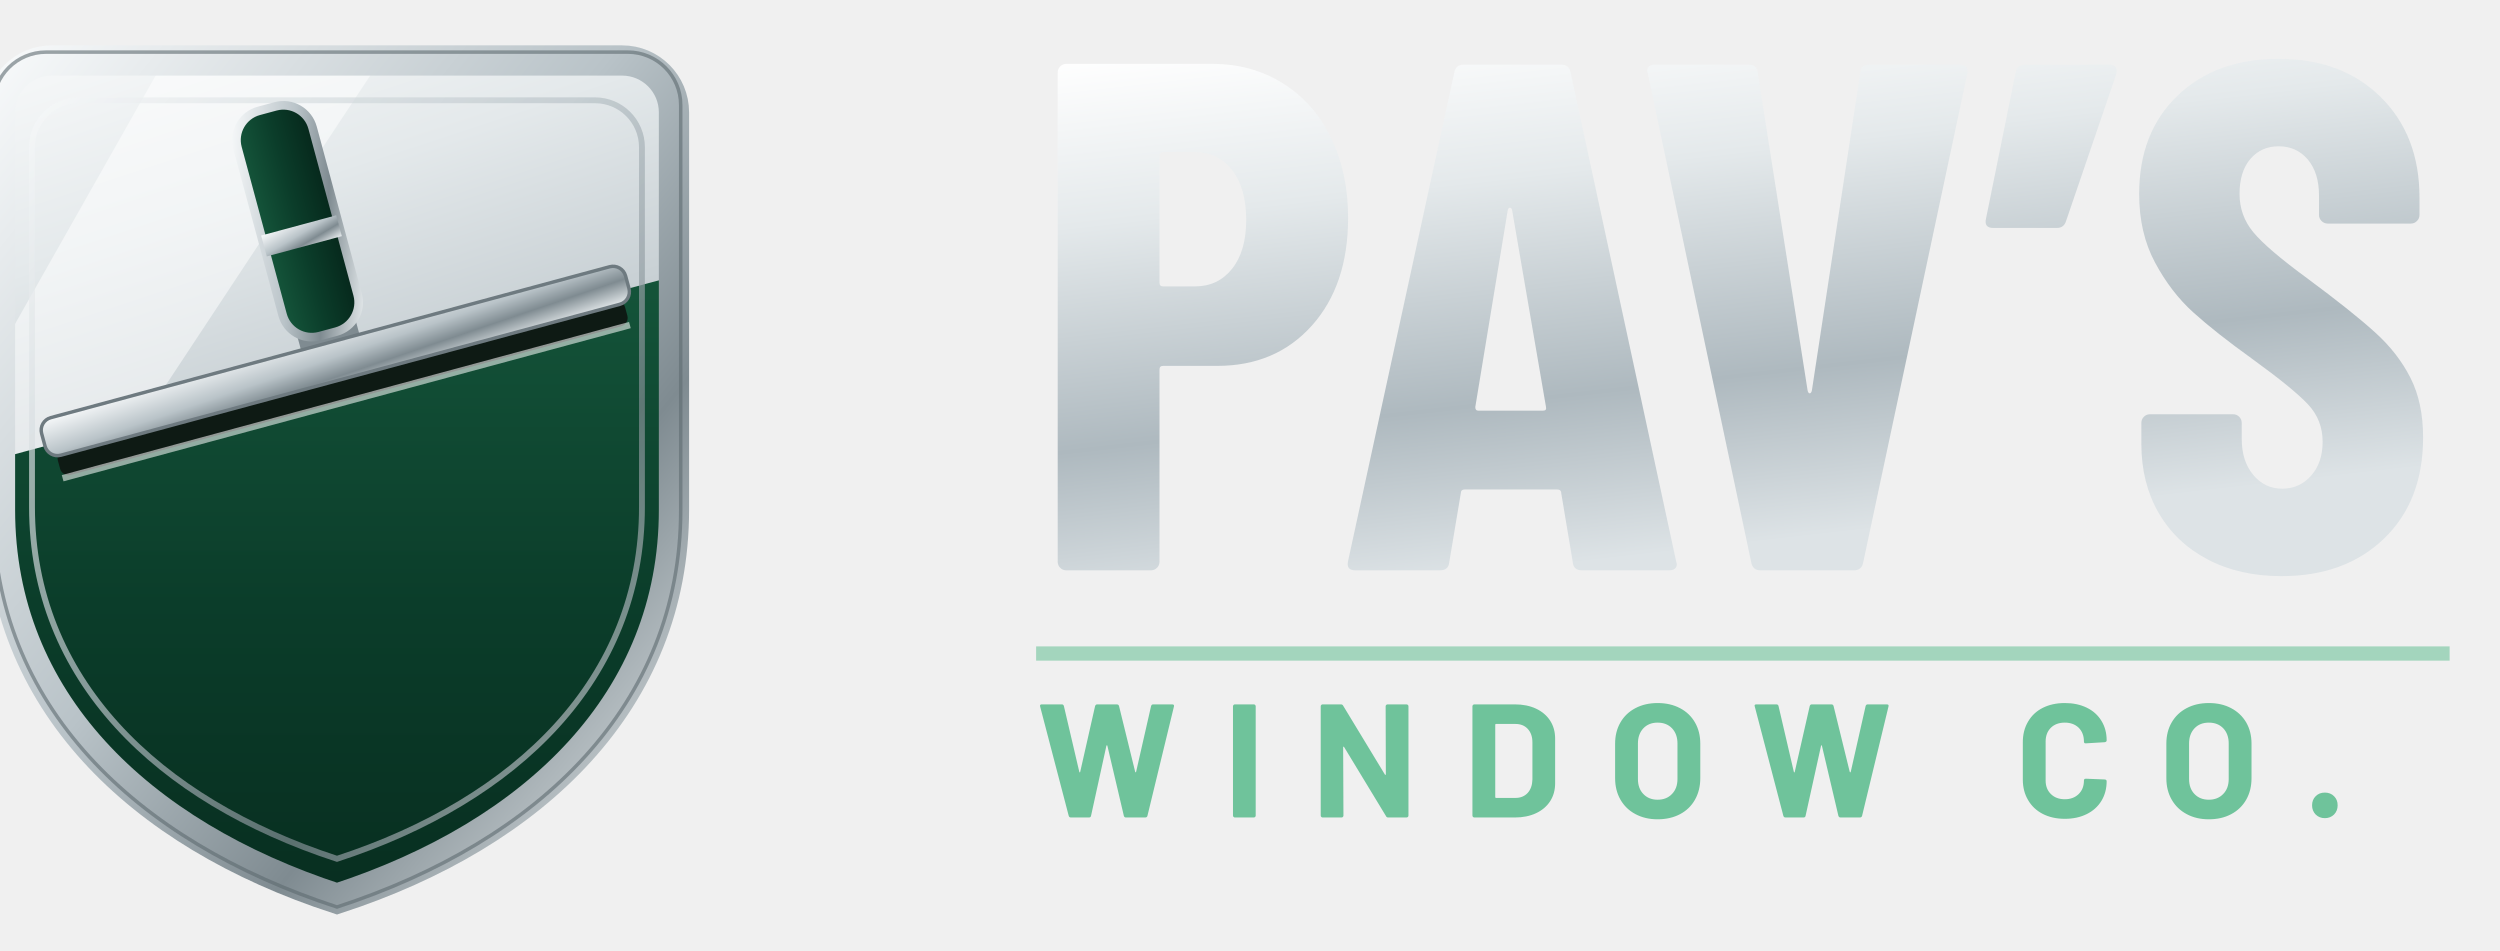
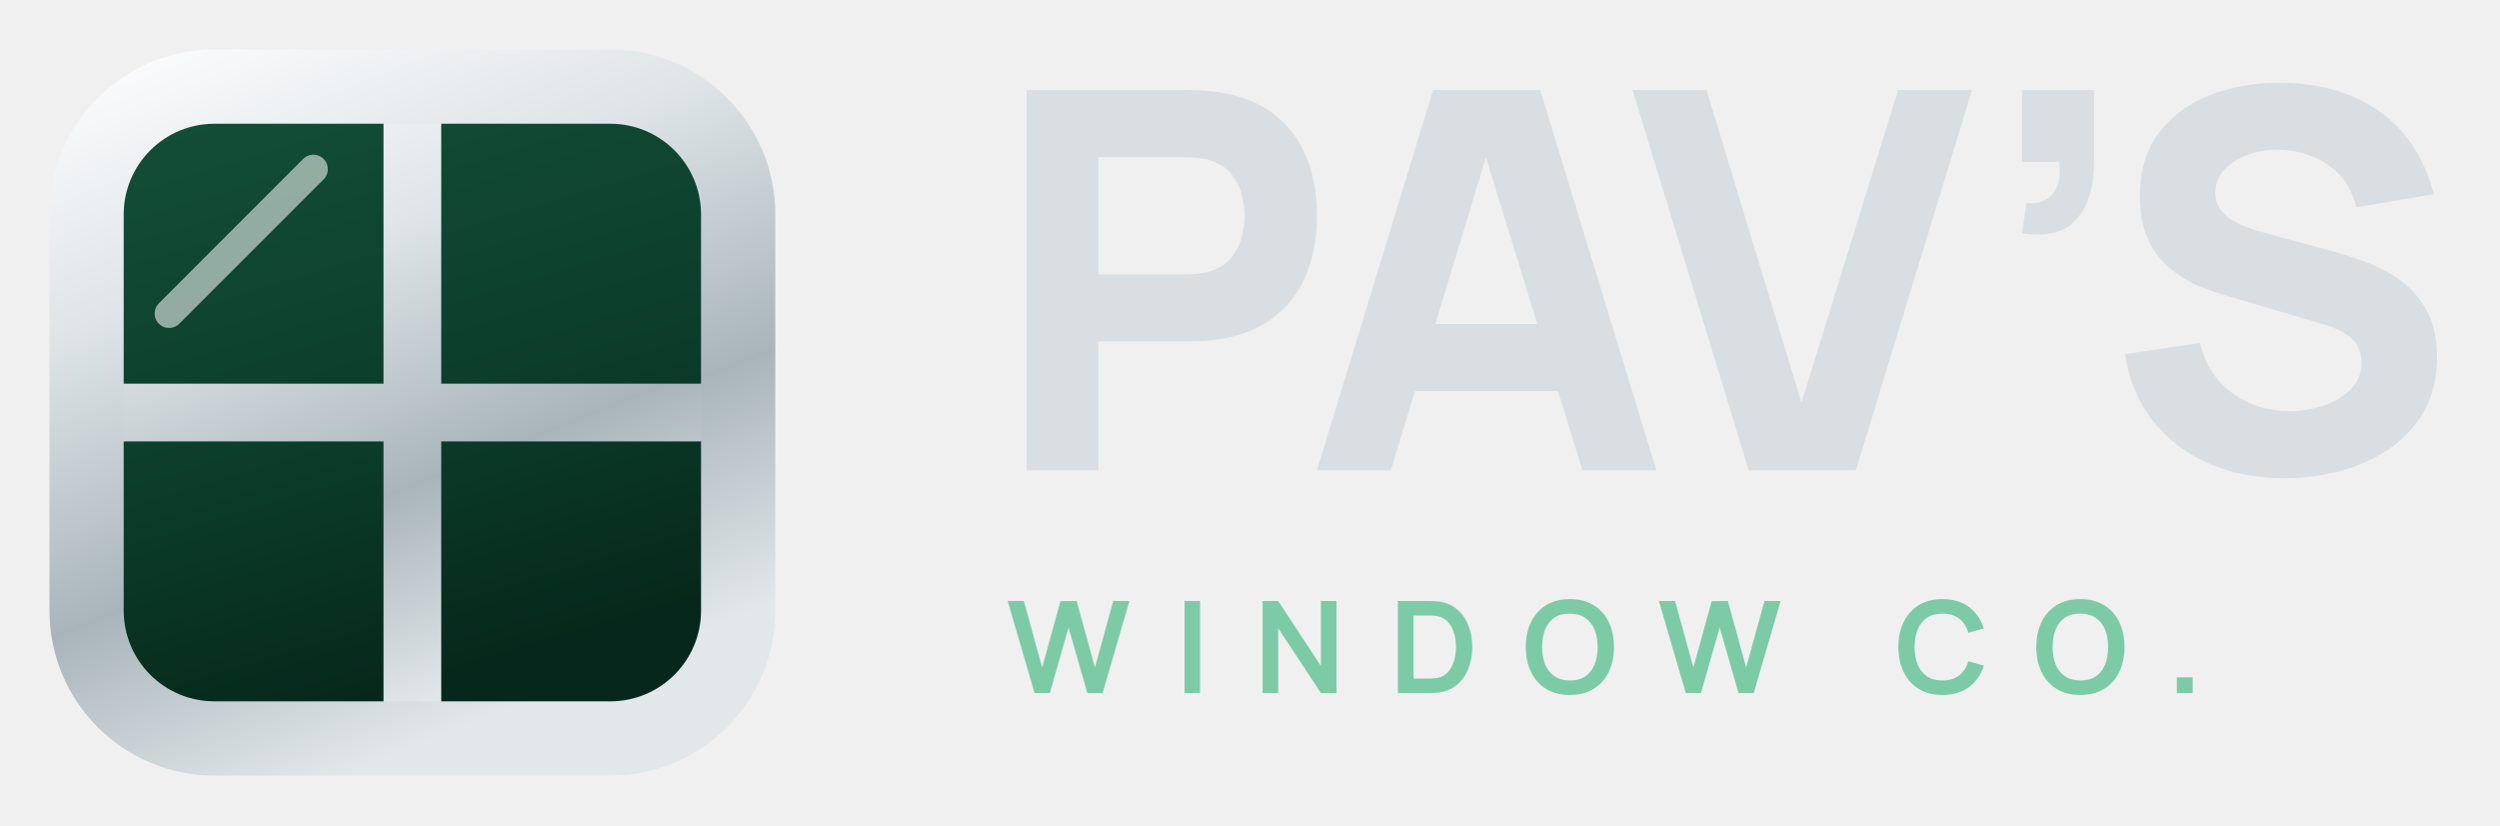
- <svg xmlns="http://www.w3.org/2000/svg" viewBox="0 0 263 100" width="263" height="100">
+ <svg xmlns="http://www.w3.org/2000/svg" viewBox="0 0 303 100" width="303" height="100">
  <defs>
-     <clipPath id="lh-night-c">
-       <path d="M34 14H166A12 12 0 0 1 178 26V118C178 162 146 193 100 208C54 193 22 162 22 118V26A12 12 0 0 1 34 14Z" />
-     </clipPath>
-     <linearGradient id="lh-night-silver" x1="0" y1="0" x2="0.3" y2="1">
+     <linearGradient id="lh-night-silver" x1="0" y1="0" x2="0.4" y2="1">
      <stop offset="0" stop-color="#FFFFFF" />
-       <stop offset="0.3" stop-color="#E4E9EB" />
-       <stop offset="0.7" stop-color="#AEB9BF" />
-       <stop offset="1" stop-color="#DDE3E6" />
+       <stop offset="0.35" stop-color="#DEE4E7" />
+       <stop offset="0.7" stop-color="#A9B5BB" />
+       <stop offset="1" stop-color="#E2E7EA" />
    </linearGradient>
-     <linearGradient id="lh-night-rim" x1="0" y1="0" x2="1" y2="1">
-       <stop offset="0" stop-color="#F7F9FA" />
-       <stop offset="0.45" stop-color="#B9C3C8" />
-       <stop offset="0.7" stop-color="#7F8B91" />
+     <linearGradient id="lh-night-glass" x1="0" y1="0" x2="0.4" y2="1">
+       <stop offset="0" stop-color="#F2F5F6" />
+       <stop offset="0.5" stop-color="#C9D2D6" />
      <stop offset="1" stop-color="#E6EBED" />
    </linearGradient>
-     <linearGradient id="lh-night-green" x1="0" y1="0" x2="0" y2="1">
-       <stop offset="0" stop-color="#15563B" />
-       <stop offset="0.45" stop-color="#0B3D2A" />
-       <stop offset="1" stop-color="#06271B" />
-     </linearGradient>
-     <linearGradient id="lh-night-handle" x1="0" y1="0" x2="1" y2="0">
-       <stop offset="0" stop-color="#15563B" />
-       <stop offset="0.5" stop-color="#0B3D2A" />
+     <linearGradient id="lh-night-green" x1="0" y1="0" x2="0.3" y2="1">
+       <stop offset="0" stop-color="#14503A" />
+       <stop offset="0.6" stop-color="#0B3D2A" />
      <stop offset="1" stop-color="#06271B" />
    </linearGradient>
  </defs>
-   <g transform="translate(-10.00 0) scale(0.4545)">
-     <g clip-path="url(#lh-night-c)">
-       <rect width="200" height="220" fill="url(#lh-night-silver)" />
-       <path d="M60 14L110 14L40 120L0 120Z" fill="#FFFFFF" opacity="0.5" />
-       <path d="M0 112L200 58L200 240L0 240Z" fill="url(#lh-night-green)" />
-       <path d="M34 14H166A12 12 0 0 1 178 26V118C178 162 146 193 100 208C54 193 22 162 22 118V26A12 12 0 0 1 34 14Z" fill="none" stroke="url(#lh-night-rim)" stroke-width="1.5" opacity="0.7" transform="translate(100 111) scale(0.905) translate(-100 -111)" />
-     </g>
-     <g transform="translate(100 85) rotate(-15.11)">
-       <rect x="-7" y="-14" width="14" height="10" fill="#7F8B91" />
-       <rect x="-9" y="-62" width="18" height="54" rx="7" fill="url(#lh-night-handle)" stroke="url(#lh-night-rim)" stroke-width="2" />
-       <rect x="-9" y="-34" width="18" height="5" fill="url(#lh-night-rim)" />
-       <rect x="-68" y="2" width="136" height="6" rx="2" fill="#0E1A14" />
-       <rect x="-68" y="7.5" width="136" height="1.5" fill="#FFFFFF" opacity="0.55" />
-       <rect x="-70" y="-6" width="140" height="9" rx="3" fill="url(#lh-night-rim)" stroke="#6E7A80" stroke-width="0.8" />
-     </g>
-     <path d="M34 14H166A12 12 0 0 1 178 26V118C178 162 146 193 100 208C54 193 22 162 22 118V26A12 12 0 0 1 34 14Z" fill="none" stroke="url(#lh-night-rim)" stroke-width="7" />
-     <path d="M34 14H166A12 12 0 0 1 178 26V118C178 162 146 193 100 208C54 193 22 162 22 118V26A12 12 0 0 1 34 14Z" fill="none" stroke="#5E6A70" stroke-width="0.8" transform="translate(100 111) scale(1.02) translate(-100 -111)" opacity="0.6" />
-   </g>
-   <path d="M127.53 6.72Q131.71 6.72 134.98 8.78Q138.25 10.83 140.03 14.51Q141.82 18.20 141.82 22.91L141.82 22.91Q141.82 29.98 138.02 34.24Q134.22 38.49 128.06 38.49L128.06 38.49L122.36 38.49Q121.98 38.49 121.98 38.87L121.98 38.87L121.98 59.09Q121.98 59.47 121.72 59.73Q121.45 60 121.07 60L121.07 60L112.18 60Q111.80 60 111.53 59.73Q111.27 59.47 111.27 59.09L111.27 59.09L111.27 7.64Q111.27 7.26 111.53 6.99Q111.80 6.72 112.18 6.72L112.18 6.72L127.53 6.72ZM125.71 30.13Q128.14 30.13 129.62 28.27Q131.10 26.41 131.10 23.14L131.10 23.14Q131.10 19.80 129.62 17.90Q128.14 16.00 125.71 16.00L125.71 16.00L122.36 16.00Q121.98 16.00 121.98 16.38L121.98 16.38L121.98 29.75Q121.98 30.13 122.36 30.13L122.36 30.13L125.71 30.13ZM166.44 60Q165.53 60 165.46 59.16L165.46 59.16L164.24 51.87Q164.24 51.49 163.78 51.49L163.78 51.49L154.13 51.49Q153.68 51.49 153.68 51.87L153.68 51.87L152.46 59.16Q152.38 60 151.47 60L151.47 60L142.58 60Q141.59 60 141.82 59.01L141.82 59.01L152.99 7.64Q153.14 6.80 153.98 6.80L153.98 6.80L164.24 6.80Q165.08 6.80 165.23 7.64L165.23 7.64L176.32 59.01L176.40 59.32Q176.40 60 175.56 60L175.56 60L166.44 60ZM155.20 42.82Q155.20 43.20 155.50 43.20L155.50 43.20L162.34 43.20Q162.72 43.20 162.64 42.82L162.64 42.82L159.07 22.08Q159.00 21.85 158.84 21.85Q158.69 21.85 158.62 22.08L158.62 22.08L155.20 42.82ZM185.22 60Q184.38 60 184.23 59.16L184.23 59.16L173.36 7.79L173.28 7.48Q173.28 6.80 174.12 6.80L174.12 6.80L183.92 6.80Q184.84 6.80 184.91 7.64L184.91 7.64L190.16 41.08Q190.23 41.38 190.38 41.38Q190.54 41.38 190.61 41.08L190.61 41.08L195.70 7.64Q195.78 6.80 196.69 6.80L196.69 6.80L206.19 6.80Q207.18 6.80 206.95 7.79L206.95 7.79L196.01 59.16Q195.86 60 195.02 60L195.02 60L185.22 60ZM221.92 6.80Q222.38 6.80 222.57 7.07Q222.76 7.33 222.61 7.86L222.61 7.86L217.36 23.22Q217.14 23.98 216.38 23.98L216.38 23.98L209.69 23.98Q208.70 23.98 208.93 22.99L208.93 22.99L212.04 7.64Q212.20 6.80 213.03 6.80L213.03 6.80L221.92 6.80ZM240.01 60.61Q235.60 60.61 232.26 58.86Q228.92 57.11 227.09 53.96Q225.27 50.80 225.27 46.70L225.27 46.70L225.27 44.50Q225.27 44.12 225.53 43.85Q225.80 43.58 226.18 43.58L226.18 43.58L234.92 43.58Q235.30 43.58 235.57 43.85Q235.83 44.12 235.83 44.50L235.83 44.50L235.83 46.17Q235.83 48.52 237.05 49.97Q238.26 51.41 240.09 51.41L240.09 51.41Q241.91 51.41 243.13 50.04Q244.34 48.68 244.34 46.47L244.34 46.47Q244.34 44.19 242.82 42.56Q241.30 40.92 236.90 37.73L236.90 37.73Q233.10 35.00 230.74 32.87Q228.38 30.74 226.71 27.62Q225.04 24.51 225.04 20.40L225.04 20.40Q225.04 13.94 229.07 10.07Q233.10 6.19 239.71 6.19L239.71 6.19Q246.40 6.19 250.46 10.22Q254.53 14.25 254.53 20.78L254.53 20.78L254.53 22.61Q254.53 22.99 254.26 23.25Q254.00 23.52 253.62 23.52L253.62 23.52L244.88 23.52Q244.50 23.52 244.23 23.25Q243.96 22.99 243.96 22.61L243.96 22.61L243.96 20.56Q243.96 18.20 242.79 16.79Q241.61 15.39 239.71 15.39L239.71 15.39Q237.88 15.39 236.74 16.72Q235.60 18.05 235.60 20.40L235.60 20.40Q235.60 22.68 237.05 24.43Q238.49 26.18 242.75 29.30L242.75 29.30Q247.46 32.79 249.85 34.96Q252.25 37.12 253.58 39.75Q254.91 42.37 254.91 46.02L254.91 46.02Q254.91 52.70 250.80 56.66Q246.70 60.61 240.01 60.61L240.01 60.61Z" fill="url(#lh-night-silver)" />
-   <path d="M112.67 86Q112.48 86 112.43 85.83L112.43 85.83L109.42 74.32L109.41 74.25Q109.41 74.10 109.59 74.10L109.59 74.10L111.70 74.10Q111.87 74.10 111.92 74.27L111.92 74.27L113.54 81.19Q113.56 81.26 113.59 81.26Q113.62 81.26 113.64 81.19L113.64 81.19L115.20 74.29Q115.26 74.10 115.43 74.10L115.43 74.10L117.48 74.10Q117.67 74.10 117.72 74.27L117.72 74.27L119.42 81.19Q119.44 81.24 119.47 81.25Q119.51 81.26 119.52 81.19L119.52 81.19L121.09 74.29Q121.14 74.10 121.31 74.10L121.31 74.10L123.31 74.10Q123.55 74.10 123.50 74.32L123.50 74.32L120.71 85.83Q120.66 86 120.47 86L120.47 86L118.45 86Q118.28 86 118.23 85.83L118.23 85.83L116.50 78.47Q116.48 78.40 116.45 78.40Q116.41 78.40 116.39 78.47L116.39 78.47L114.78 85.81Q114.75 86 114.56 86L114.56 86L112.67 86ZM129.91 86Q129.83 86 129.77 85.94Q129.71 85.88 129.71 85.80L129.71 85.80L129.71 74.30Q129.71 74.22 129.77 74.16Q129.83 74.10 129.91 74.10L129.91 74.10L131.90 74.10Q131.98 74.10 132.04 74.16Q132.10 74.22 132.10 74.30L132.10 74.30L132.10 85.80Q132.10 85.88 132.04 85.94Q131.98 86 131.90 86L131.90 86L129.91 86ZM145.77 74.30Q145.77 74.22 145.83 74.16Q145.89 74.10 145.97 74.10L145.97 74.10L147.96 74.10Q148.05 74.10 148.11 74.16Q148.17 74.22 148.17 74.30L148.17 74.30L148.17 85.80Q148.17 85.88 148.11 85.94Q148.05 86 147.96 86L147.96 86L146.04 86Q145.87 86 145.81 85.86L145.81 85.86L141.40 78.59Q141.37 78.54 141.33 78.55Q141.30 78.55 141.30 78.62L141.30 78.62L141.33 85.80Q141.33 85.88 141.27 85.94Q141.22 86 141.13 86L141.13 86L139.14 86Q139.06 86 139.00 85.94Q138.94 85.88 138.94 85.80L138.94 85.80L138.94 74.30Q138.94 74.22 139.00 74.16Q139.06 74.10 139.14 74.10L139.14 74.10L141.06 74.10Q141.23 74.10 141.30 74.24L141.30 74.24L145.69 81.48Q145.72 81.53 145.75 81.52Q145.79 81.51 145.79 81.44L145.79 81.44L145.77 74.30ZM155.10 86Q155.02 86 154.96 85.94Q154.90 85.88 154.90 85.80L154.90 85.80L154.90 74.30Q154.90 74.22 154.96 74.16Q155.02 74.10 155.10 74.10L155.10 74.10L159.35 74.10Q160.63 74.10 161.59 74.55Q162.55 75.00 163.08 75.82Q163.60 76.63 163.60 77.70L163.60 77.70L163.60 82.40Q163.60 83.47 163.08 84.28Q162.55 85.10 161.59 85.55Q160.63 86 159.35 86L159.35 86L155.10 86ZM157.30 83.86Q157.30 83.94 157.38 83.94L157.38 83.94L159.44 83.94Q160.22 83.94 160.71 83.42Q161.19 82.89 161.21 82.00L161.21 82.00L161.21 78.09Q161.21 77.21 160.72 76.68Q160.24 76.16 159.42 76.16L159.42 76.16L157.38 76.16Q157.30 76.16 157.30 76.24L157.30 76.24L157.30 83.86ZM174.38 86.19Q173.06 86.19 172.04 85.64Q171.03 85.10 170.47 84.12Q169.91 83.14 169.91 81.87L169.91 81.87L169.91 78.23Q169.91 76.97 170.47 76.00Q171.03 75.03 172.04 74.50Q173.06 73.96 174.38 73.96L174.38 73.96Q175.72 73.96 176.74 74.50Q177.75 75.03 178.31 76.00Q178.87 76.97 178.87 78.23L178.87 78.23L178.87 81.87Q178.87 83.14 178.31 84.13Q177.75 85.12 176.74 85.65Q175.72 86.19 174.38 86.19L174.38 86.19ZM174.38 84.13Q175.32 84.13 175.89 83.53Q176.47 82.94 176.47 81.95L176.47 81.95L176.47 78.21Q176.47 77.23 175.90 76.62Q175.33 76.02 174.38 76.02L174.38 76.02Q173.45 76.02 172.88 76.62Q172.31 77.23 172.31 78.21L172.31 78.21L172.31 81.95Q172.31 82.94 172.88 83.53Q173.45 84.13 174.38 84.13L174.38 84.13ZM187.85 86Q187.66 86 187.61 85.83L187.61 85.83L184.60 74.32L184.58 74.25Q184.58 74.10 184.77 74.10L184.77 74.10L186.88 74.10Q187.05 74.10 187.10 74.27L187.10 74.27L188.71 81.19Q188.73 81.26 188.76 81.26Q188.80 81.26 188.81 81.19L188.81 81.19L190.38 74.29Q190.43 74.10 190.60 74.10L190.60 74.10L192.66 74.10Q192.84 74.10 192.89 74.27L192.89 74.27L194.59 81.19Q194.61 81.24 194.65 81.25Q194.68 81.26 194.70 81.19L194.70 81.19L196.26 74.29Q196.31 74.10 196.48 74.10L196.48 74.10L198.49 74.10Q198.73 74.10 198.67 74.32L198.67 74.32L195.89 85.83Q195.84 86 195.65 86L195.65 86L193.63 86Q193.46 86 193.40 85.83L193.40 85.83L191.67 78.47Q191.65 78.40 191.62 78.40Q191.59 78.40 191.57 78.47L191.57 78.47L189.95 85.81Q189.92 86 189.73 86L189.73 86L187.85 86ZM217.22 86.14Q215.90 86.14 214.89 85.62Q213.89 85.10 213.35 84.16Q212.80 83.23 212.80 82.00L212.80 82.00L212.80 78.08Q212.80 76.85 213.35 75.92Q213.89 74.98 214.89 74.47Q215.90 73.96 217.22 73.96L217.22 73.96Q218.53 73.96 219.53 74.45Q220.52 74.93 221.07 75.83Q221.62 76.72 221.62 77.89L221.62 77.89Q221.62 78.04 221.42 78.08L221.42 78.08L219.43 78.20L219.40 78.20Q219.23 78.20 219.23 78.01L219.23 78.01Q219.23 77.11 218.68 76.56Q218.12 76.02 217.22 76.02L217.22 76.02Q216.30 76.02 215.75 76.56Q215.20 77.11 215.20 78.01L215.20 78.01L215.20 82.11Q215.20 82.99 215.75 83.53Q216.30 84.08 217.22 84.08L217.22 84.08Q218.12 84.08 218.68 83.53Q219.23 82.99 219.23 82.11L219.23 82.11Q219.23 81.92 219.43 81.92L219.43 81.92L221.42 82.00Q221.51 82.00 221.57 82.06Q221.62 82.11 221.62 82.17L221.62 82.17Q221.62 83.35 221.07 84.25Q220.52 85.15 219.53 85.64Q218.53 86.14 217.22 86.14L217.22 86.14ZM232.37 86.19Q231.04 86.19 230.03 85.64Q229.02 85.10 228.46 84.12Q227.90 83.14 227.90 81.87L227.90 81.87L227.90 78.23Q227.90 76.97 228.46 76.00Q229.02 75.03 230.03 74.50Q231.04 73.96 232.37 73.96L232.37 73.96Q233.71 73.96 234.72 74.50Q235.73 75.03 236.30 76.00Q236.86 76.97 236.86 78.23L236.86 78.23L236.86 81.87Q236.86 83.14 236.30 84.13Q235.73 85.12 234.72 85.65Q233.71 86.19 232.37 86.19L232.37 86.19ZM232.37 84.13Q233.30 84.13 233.88 83.53Q234.46 82.94 234.46 81.95L234.46 81.95L234.46 78.21Q234.46 77.23 233.89 76.62Q233.32 76.02 232.37 76.02L232.37 76.02Q231.43 76.02 230.86 76.62Q230.29 77.23 230.29 78.21L230.29 78.21L230.29 81.95Q230.29 82.94 230.86 83.53Q231.43 84.13 232.37 84.13L232.37 84.13ZM244.57 86.07Q244.00 86.07 243.61 85.69Q243.23 85.30 243.23 84.72L243.23 84.72Q243.23 84.13 243.61 83.76Q243.98 83.38 244.57 83.38L244.57 83.38Q245.17 83.38 245.54 83.76Q245.92 84.13 245.92 84.72L245.92 84.72Q245.92 85.30 245.54 85.69Q245.15 86.07 244.57 86.07L244.57 86.07Z" fill="#6FC39B" />
-   <rect x="109" y="68" width="148.7" height="1.5" fill="#6FC39B" opacity="0.6" />
+   <path d="M26 10.5H74A15.5 15.5 0 0 1 89.5 26V74A15.5 15.5 0 0 1 74 89.5H26A15.5 15.5 0 0 1 10.5 74V26A15.5 15.5 0 0 1 26 10.5Z" fill="url(#lh-night-green)" />
+   <path d="M20.5 38L38 20.5" stroke="#FFFFFF" stroke-width="3.5" stroke-linecap="round" opacity="0.55" />
+   <path d="M46.5 10.5h7v79h-7ZM10.5 46.5h79v7h-79Z" fill="url(#lh-night-silver)" />
+   <path d="M26 6H74A20 20 0 0 1 94 26V74A20 20 0 0 1 74 94H26A20 20 0 0 1 6 74V26A20 20 0 0 1 26 6ZM26 15H74A11 11 0 0 1 85 26V74A11 11 0 0 1 74 85H26A11 11 0 0 1 15 74V26A11 11 0 0 1 26 15Z" fill-rule="evenodd" fill="url(#lh-night-silver)" />
+   <path d="M133.18 57L124.48 57L124.48 10.92L143.94 10.92Q144.61 10.92 145.74 10.97Q146.88 11.02 147.78 11.18L147.78 11.18Q151.90 11.82 154.54 13.90Q157.18 15.98 158.43 19.13Q159.68 22.28 159.68 26.15L159.68 26.15Q159.68 30.02 158.42 33.18Q157.15 36.33 154.51 38.41Q151.87 40.49 147.78 41.13L147.78 41.13Q146.88 41.26 145.73 41.32Q144.58 41.38 143.94 41.38L143.94 41.38L133.18 41.38L133.18 57ZM133.18 19.05L133.18 33.26L143.55 33.26Q144.22 33.26 145.02 33.19Q145.82 33.13 146.50 32.94L146.50 32.94Q148.26 32.46 149.22 31.32Q150.18 30.18 150.54 28.79Q150.91 27.40 150.91 26.15L150.91 26.15Q150.91 24.90 150.54 23.51Q150.18 22.12 149.22 20.98Q148.26 19.85 146.50 19.37L146.50 19.37Q145.82 19.18 145.02 19.11Q144.22 19.05 143.55 19.05L143.55 19.05L133.18 19.05ZM168.64 57L159.68 57L173.76 10.92L186.75 10.92L200.83 57L191.87 57L179.33 16.36L180.99 16.36L168.64 57ZM192.45 47.40L168.13 47.40L168.13 39.27L192.45 39.27L192.45 47.40ZM225.02 57L212.03 57L197.95 10.92L206.91 10.92L218.43 48.81L230.14 10.92L239.10 10.92L225.02 57ZM245.18 28.26L245.18 28.26L245.70 24.62Q247.23 24.74 248.19 24.12Q249.15 23.50 249.52 22.33Q249.89 21.16 249.66 19.62L249.66 19.62L245.18 19.62L245.18 10.92L253.89 10.92L253.89 19.62Q253.89 24.23 251.74 26.60Q249.60 28.97 245.18 28.26ZM276.99 57.96L276.99 57.96Q271.87 57.96 267.76 56.15Q263.65 54.34 261.01 50.97Q258.37 47.59 257.66 42.92L257.66 42.92L266.75 41.58Q267.71 45.54 270.72 47.69Q273.73 49.83 277.57 49.83L277.57 49.83Q279.71 49.83 281.73 49.16Q283.74 48.49 285.04 47.18Q286.34 45.86 286.34 43.94L286.34 43.94Q286.34 43.24 286.13 42.58Q285.92 41.93 285.44 41.35Q284.96 40.78 284.08 40.26Q283.20 39.75 281.86 39.34L281.86 39.34L269.89 35.82Q268.54 35.43 266.77 34.73Q264.99 34.02 263.33 32.71Q261.66 31.40 260.56 29.24Q259.46 27.08 259.46 23.78L259.46 23.78Q259.46 19.14 261.79 16.07Q264.13 13 268.03 11.50Q271.94 9.99 276.67 10.02L276.67 10.02Q281.44 10.09 285.18 11.66Q288.93 13.22 291.46 16.22Q293.98 19.21 295.10 23.53L295.10 23.53L285.70 25.13Q285.18 22.89 283.81 21.35Q282.43 19.82 280.53 19.02Q278.62 18.22 276.54 18.15L276.54 18.15Q274.50 18.09 272.69 18.71Q270.88 19.34 269.74 20.52Q268.61 21.70 268.61 23.34L268.61 23.34Q268.61 24.84 269.54 25.78Q270.46 26.73 271.87 27.30Q273.28 27.88 274.75 28.26L274.75 28.26L282.75 30.44Q284.54 30.92 286.72 31.70Q288.90 32.49 290.90 33.88Q292.90 35.27 294.19 37.54Q295.49 39.82 295.49 43.30L295.49 43.30Q295.49 47.02 293.94 49.78Q292.38 52.55 289.76 54.36Q287.14 56.17 283.82 57.06Q280.51 57.96 276.99 57.96Z" fill="#D8DEE1" />
+   <path d="M127.29 84L125.44 84L122.18 72.84L124.14 72.84L126.36 80.90L128.58 72.86L130.54 72.84L132.76 80.90L134.98 72.84L136.94 72.84L133.69 84L131.84 84L129.56 76.06L127.29 84ZM145.50 84L143.63 84L143.63 72.84L145.50 72.84L145.50 84ZM154.98 84L153.09 84L153.09 72.84L154.98 72.84L160.16 80.71L160.16 72.84L162.05 72.84L162.05 84L160.16 84L154.98 76.13L154.98 84ZM173.05 84L169.49 84L169.49 72.84L173.05 72.84Q173.19 72.84 173.60 72.85Q174.02 72.86 174.41 72.90L174.41 72.90Q175.73 73.07 176.65 73.84Q177.57 74.61 178.04 75.81Q178.51 77.00 178.51 78.42L178.51 78.42Q178.51 79.84 178.04 81.03Q177.57 82.23 176.65 83.00Q175.73 83.77 174.41 83.94L174.41 83.94Q174.03 83.98 173.61 83.99Q173.19 84 173.05 84L173.05 84ZM171.39 74.60L171.39 82.24L173.05 82.24Q173.28 82.24 173.64 82.23Q174.00 82.21 174.28 82.16L174.28 82.16Q175.07 82.01 175.57 81.45Q176.06 80.89 176.30 80.09Q176.54 79.30 176.54 78.42L176.54 78.42Q176.54 77.51 176.30 76.72Q176.06 75.92 175.56 75.37Q175.06 74.83 174.28 74.68L174.28 74.68Q174.00 74.62 173.64 74.61Q173.28 74.60 173.05 74.60L173.05 74.60L171.39 74.60ZM190.34 84.23L190.34 84.23Q188.67 84.23 187.47 83.50Q186.28 82.77 185.64 81.46Q185.00 80.15 185.00 78.42L185.00 78.42Q185.00 76.69 185.64 75.38Q186.28 74.07 187.47 73.34Q188.67 72.61 190.34 72.61L190.34 72.61Q192.01 72.61 193.21 73.34Q194.41 74.07 195.05 75.38Q195.69 76.69 195.69 78.42L195.69 78.42Q195.69 80.15 195.05 81.46Q194.41 82.77 193.21 83.50Q192.01 84.23 190.34 84.23ZM190.34 82.47L190.34 82.47Q191.46 82.48 192.21 81.98Q192.96 81.47 193.33 80.56Q193.71 79.64 193.71 78.42L193.71 78.42Q193.71 77.20 193.33 76.29Q192.96 75.39 192.21 74.89Q191.46 74.38 190.34 74.37L190.34 74.37Q189.22 74.36 188.47 74.86Q187.73 75.37 187.35 76.28Q186.98 77.20 186.98 78.42L186.98 78.42Q186.98 79.64 187.35 80.55Q187.72 81.45 188.47 81.95Q189.22 82.46 190.34 82.47ZM206.24 84L204.40 84L201.14 72.84L203.10 72.84L205.32 80.90L207.54 72.86L209.50 72.84L211.72 80.90L213.94 72.84L215.90 72.84L212.64 84L210.80 84L208.51 76.06L206.24 84ZM235.52 84.23L235.52 84.23Q233.85 84.23 232.65 83.50Q231.46 82.77 230.82 81.46Q230.18 80.15 230.18 78.42L230.18 78.42Q230.18 76.69 230.82 75.38Q231.46 74.07 232.65 73.34Q233.85 72.61 235.52 72.61L235.52 72.61Q237.45 72.61 238.74 73.57Q240.02 74.54 240.54 76.17L240.54 76.17L238.66 76.69Q238.34 75.60 237.55 74.98Q236.77 74.37 235.52 74.37L235.52 74.37Q234.40 74.37 233.65 74.87Q232.90 75.37 232.53 76.28Q232.15 77.20 232.14 78.42L232.14 78.42Q232.14 79.64 232.52 80.56Q232.89 81.47 233.65 81.97Q234.40 82.47 235.52 82.47L235.52 82.47Q236.77 82.47 237.55 81.85Q238.34 81.23 238.66 80.15L238.66 80.15L240.54 80.67Q240.02 82.30 238.74 83.27Q237.45 84.23 235.52 84.23ZM252.24 84.23L252.24 84.23Q250.56 84.23 249.37 83.50Q248.18 82.77 247.54 81.46Q246.90 80.15 246.90 78.42L246.90 78.42Q246.90 76.69 247.54 75.38Q248.18 74.07 249.37 73.34Q250.56 72.61 252.24 72.61L252.24 72.61Q253.91 72.61 255.11 73.34Q256.31 74.07 256.95 75.38Q257.59 76.69 257.59 78.42L257.59 78.42Q257.59 80.15 256.95 81.46Q256.31 82.77 255.11 83.50Q253.91 84.23 252.24 84.23ZM252.24 82.47L252.24 82.47Q253.36 82.48 254.11 81.98Q254.86 81.47 255.23 80.56Q255.61 79.64 255.61 78.42L255.61 78.42Q255.61 77.20 255.23 76.29Q254.86 75.39 254.11 74.89Q253.36 74.38 252.24 74.37L252.24 74.37Q251.12 74.36 250.37 74.86Q249.63 75.37 249.25 76.28Q248.88 77.20 248.88 78.42L248.88 78.42Q248.88 79.64 249.25 80.55Q249.62 81.45 250.37 81.95Q251.12 82.46 252.24 82.47ZM265.86 84L263.94 84L263.94 82.09L265.86 82.09L265.86 84Z" fill="#7CCBA6" />
</svg>
